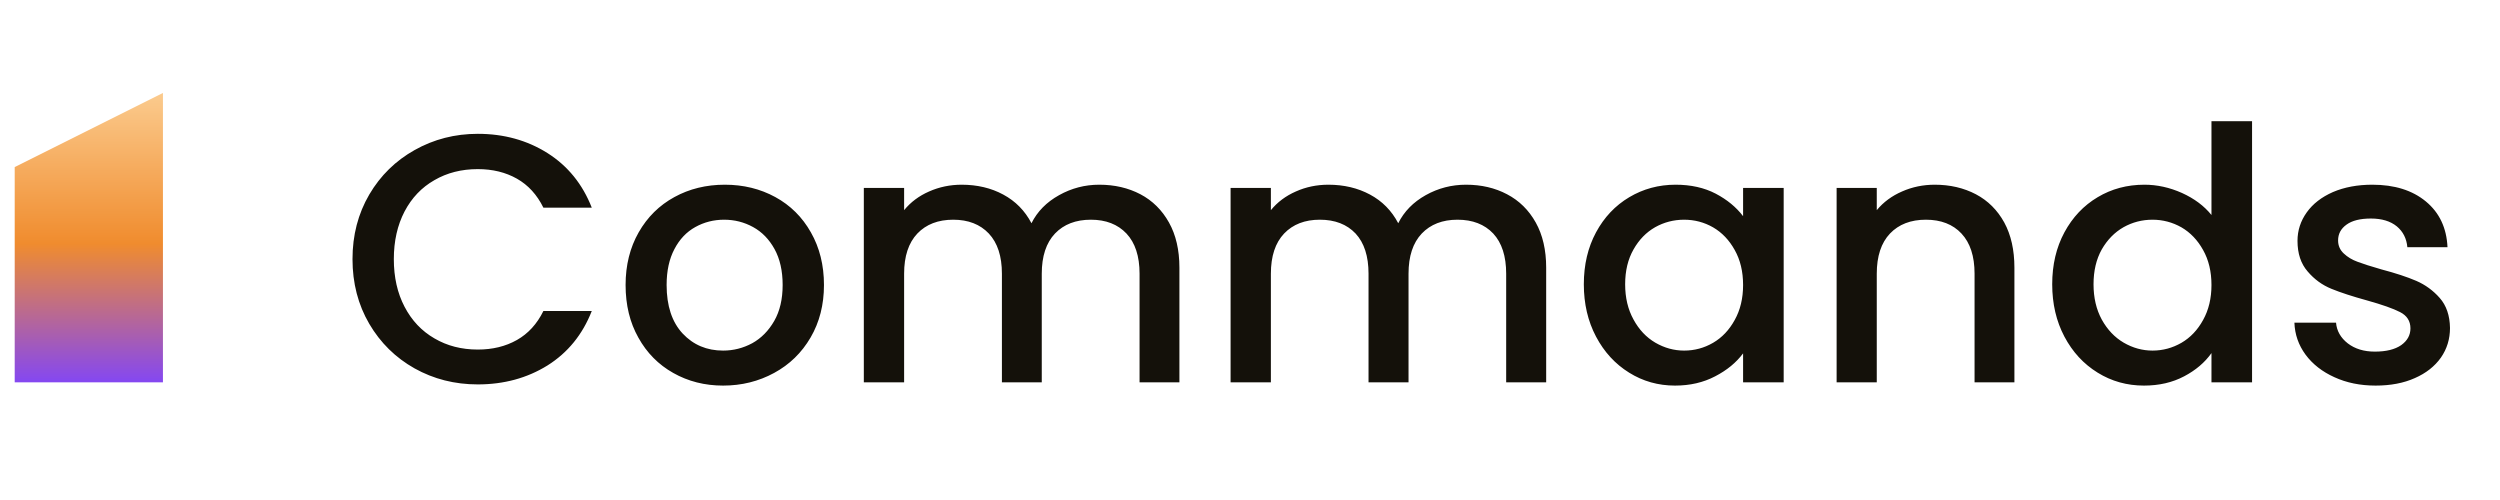
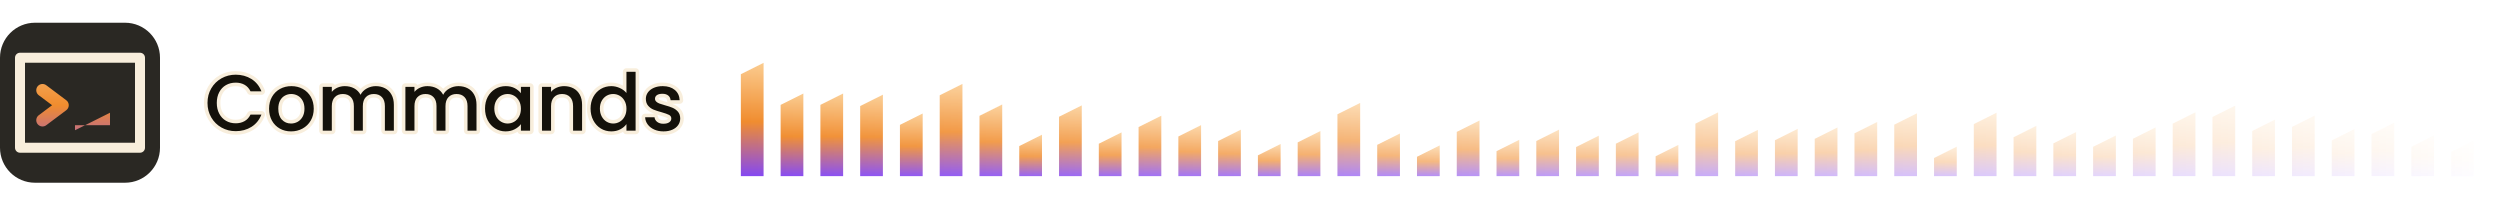
- <svg xmlns="http://www.w3.org/2000/svg" width="170" height="34" viewBox="0 0 170 34" role="img" aria-label="Commands">
+ <svg xmlns="http://www.w3.org/2000/svg" width="880" height="72" viewBox="0 0 880 72" role="img" aria-label="Commands">
  <defs>
-     <linearGradient id="g" x1="0" y1="0" x2="0" y2="1">
+     <linearGradient id="g" gradientUnits="userSpaceOnUse" x1="0" y1="0" x2="0" y2="72">
+       <stop offset="0" stop-color="#FBCB8E" />
+       <stop offset=".55" stop-color="#F08C2E" />
+       <stop offset="1" stop-color="#8447F2" />
+     </linearGradient>
+     <linearGradient id="gb" x1="0" y1="0" x2="0" y2="1">
+       <stop offset="0" stop-color="#FBCB8E" />
+       <stop offset=".52" stop-color="#F08C2E" />
+       <stop offset="1" stop-color="#8447F2" />
+     </linearGradient>
+     <linearGradient id="ig" gradientUnits="userSpaceOnUse" x1="0" y1="6" x2="0" y2="58">
      <stop offset="0" stop-color="#FBCB8E" />
      <stop offset=".52" stop-color="#F08C2E" />
      <stop offset="1" stop-color="#8447F2" />
    </linearGradient>
  </defs>
-   <style>.t{fill:#14110A}.b{fill:url(#g)}@media (prefers-color-scheme:dark){.t{fill:#F8EEDC}}</style>
-   <path class="b" d="M1 11.36L11.08 6.32V26H1Z" />
-   <path class="t" d="M23.97 17.62Q23.97 15.18 25.11 13.23Q26.25 11.29 28.20 10.20Q30.16 9.10 32.49 9.10L32.49 9.10Q35.15 9.10 37.23 10.41Q39.30 11.72 40.24 14.12L40.24 14.12L36.95 14.12Q36.30 12.80 35.15 12.15Q34 11.50 32.49 11.50L32.49 11.50Q30.83 11.50 29.54 12.25Q28.24 12.99 27.51 14.38Q26.78 15.78 26.78 17.62L26.78 17.62Q26.78 19.47 27.51 20.86Q28.24 22.26 29.54 23.01Q30.83 23.77 32.49 23.77L32.49 23.77Q34 23.77 35.15 23.12Q36.30 22.47 36.95 21.15L36.95 21.15L40.24 21.15Q39.30 23.55 37.23 24.85Q35.15 26.14 32.49 26.14L32.49 26.14Q30.14 26.14 28.19 25.05Q26.25 23.96 25.11 22.02Q23.97 20.07 23.97 17.62L23.97 17.62ZM49.17 26.22Q47.30 26.22 45.78 25.36Q44.27 24.51 43.41 22.96Q42.54 21.42 42.54 19.38L42.54 19.38Q42.54 17.36 43.43 15.80Q44.32 14.24 45.86 13.40Q47.39 12.56 49.29 12.56L49.29 12.56Q51.18 12.56 52.72 13.40Q54.26 14.24 55.14 15.80Q56.03 17.36 56.03 19.38L56.03 19.38Q56.03 21.39 55.12 22.95Q54.21 24.51 52.64 25.36Q51.06 26.22 49.17 26.22L49.17 26.22ZM49.17 23.84Q50.22 23.84 51.15 23.34Q52.07 22.83 52.65 21.82Q53.22 20.82 53.22 19.38L53.22 19.38Q53.22 17.94 52.67 16.94Q52.12 15.94 51.21 15.44Q50.30 14.94 49.24 14.94L49.24 14.94Q48.18 14.94 47.28 15.44Q46.38 15.94 45.86 16.94Q45.33 17.94 45.33 19.38L45.33 19.38Q45.33 21.51 46.42 22.68Q47.51 23.84 49.17 23.84L49.17 23.84ZM74.75 12.56Q76.31 12.56 77.55 13.21Q78.78 13.86 79.49 15.13Q80.20 16.40 80.20 18.20L80.20 18.20L80.20 26L77.49 26L77.49 18.61Q77.49 16.83 76.60 15.88Q75.71 14.94 74.18 14.94L74.18 14.94Q72.64 14.94 71.74 15.88Q70.84 16.83 70.84 18.61L70.84 18.61L70.84 26L68.13 26L68.13 18.61Q68.13 16.83 67.24 15.88Q66.35 14.94 64.82 14.94L64.82 14.94Q63.28 14.94 62.38 15.88Q61.48 16.83 61.48 18.61L61.48 18.61L61.48 26L58.74 26L58.74 12.78L61.48 12.78L61.48 14.29Q62.15 13.47 63.18 13.02Q64.22 12.56 65.39 12.56L65.39 12.56Q66.98 12.56 68.22 13.23Q69.47 13.90 70.14 15.18L70.14 15.18Q70.74 13.98 72.02 13.27Q73.29 12.56 74.75 12.56L74.75 12.56ZM99.69 12.56Q101.25 12.56 102.48 13.21Q103.72 13.86 104.43 15.13Q105.14 16.40 105.14 18.20L105.14 18.20L105.14 26L102.42 26L102.42 18.61Q102.42 16.83 101.54 15.88Q100.65 14.94 99.11 14.94L99.11 14.94Q97.58 14.94 96.68 15.88Q95.78 16.83 95.78 18.61L95.78 18.61L95.78 26L93.06 26L93.06 18.61Q93.06 16.83 92.18 15.88Q91.29 14.94 89.75 14.94L89.75 14.94Q88.22 14.94 87.32 15.88Q86.42 16.83 86.42 18.61L86.42 18.61L86.42 26L83.68 26L83.68 12.78L86.42 12.78L86.42 14.29Q87.09 13.47 88.12 13.02Q89.15 12.56 90.33 12.56L90.33 12.56Q91.91 12.56 93.16 13.23Q94.41 13.90 95.08 15.18L95.08 15.18Q95.68 13.98 96.95 13.27Q98.22 12.56 99.69 12.56L99.69 12.56ZM107.70 19.33Q107.70 17.34 108.53 15.80Q109.36 14.26 110.79 13.41Q112.22 12.56 113.94 12.56L113.94 12.56Q115.50 12.56 116.67 13.17Q117.83 13.78 118.53 14.70L118.53 14.70L118.53 12.78L121.29 12.78L121.29 26L118.53 26L118.53 24.03Q117.83 24.97 116.63 25.59Q115.43 26.22 113.90 26.22L113.90 26.22Q112.19 26.22 110.78 25.34Q109.36 24.46 108.53 22.89Q107.70 21.32 107.70 19.33L107.70 19.33ZM118.53 19.38Q118.53 18.01 117.96 17Q117.40 15.99 116.49 15.46Q115.58 14.94 114.52 14.94L114.52 14.94Q113.46 14.94 112.55 15.45Q111.64 15.97 111.08 16.96Q110.51 17.96 110.51 19.33L110.51 19.33Q110.51 20.70 111.08 21.73Q111.64 22.76 112.56 23.30Q113.49 23.84 114.52 23.84L114.52 23.84Q115.58 23.84 116.49 23.31Q117.40 22.78 117.96 21.76Q118.53 20.74 118.53 19.38L118.53 19.38ZM131.56 12.56Q133.12 12.56 134.36 13.21Q135.59 13.86 136.29 15.13Q136.98 16.40 136.98 18.20L136.98 18.20L136.98 26L134.27 26L134.27 18.61Q134.27 16.83 133.38 15.88Q132.50 14.94 130.96 14.94L130.96 14.94Q129.42 14.94 128.52 15.88Q127.62 16.83 127.62 18.61L127.62 18.61L127.62 26L124.89 26L124.89 12.78L127.62 12.78L127.62 14.29Q128.30 13.47 129.34 13.02Q130.38 12.56 131.56 12.56L131.56 12.56ZM139.55 19.33Q139.55 17.34 140.38 15.80Q141.21 14.26 142.64 13.41Q144.06 12.56 145.82 12.56L145.82 12.56Q147.11 12.56 148.37 13.12Q149.63 13.69 150.38 14.62L150.38 14.62L150.38 8.24L153.14 8.24L153.14 26L150.38 26L150.38 24.01Q149.70 24.97 148.52 25.59Q147.33 26.22 145.79 26.22L145.79 26.22Q144.06 26.22 142.64 25.34Q141.21 24.46 140.38 22.89Q139.55 21.32 139.55 19.33L139.55 19.33ZM150.38 19.38Q150.38 18.01 149.81 17Q149.25 15.99 148.34 15.46Q147.42 14.94 146.37 14.94L146.37 14.94Q145.31 14.94 144.40 15.45Q143.49 15.97 142.92 16.96Q142.36 17.96 142.36 19.33L142.36 19.33Q142.36 20.70 142.92 21.73Q143.49 22.76 144.41 23.30Q145.34 23.84 146.37 23.84L146.37 23.84Q147.42 23.84 148.34 23.31Q149.25 22.78 149.81 21.76Q150.38 20.74 150.38 19.38L150.38 19.38ZM161.54 26.22Q159.98 26.22 158.74 25.65Q157.50 25.09 156.78 24.12Q156.06 23.14 156.02 21.94L156.02 21.94L158.85 21.94Q158.92 22.78 159.65 23.35Q160.38 23.91 161.49 23.91L161.49 23.91Q162.64 23.91 163.28 23.47Q163.91 23.02 163.91 22.33L163.91 22.33Q163.91 21.58 163.20 21.22Q162.50 20.86 160.96 20.43L160.96 20.43Q159.47 20.02 158.54 19.64Q157.60 19.26 156.92 18.46Q156.23 17.67 156.23 16.38L156.23 16.38Q156.23 15.32 156.86 14.44Q157.48 13.57 158.64 13.06Q159.81 12.56 161.32 12.56L161.32 12.56Q163.58 12.56 164.96 13.70Q166.34 14.84 166.43 16.81L166.43 16.81L163.70 16.81Q163.62 15.92 162.98 15.39Q162.33 14.86 161.22 14.86L161.22 14.86Q160.14 14.86 159.57 15.27Q158.99 15.68 158.99 16.35L158.99 16.35Q158.99 16.88 159.38 17.24Q159.76 17.60 160.31 17.80Q160.86 18.01 161.94 18.32L161.94 18.32Q163.38 18.70 164.31 19.10Q165.23 19.50 165.90 20.26Q166.58 21.03 166.60 22.30L166.60 22.30Q166.60 23.43 165.98 24.32Q165.35 25.21 164.21 25.71Q163.07 26.22 161.54 26.22L161.54 26.22Z" />
+   <style>.t{fill:#14110A;stroke:#F8EEDC;paint-order:stroke;stroke-linejoin:round}@media (prefers-color-scheme:dark){.t{fill:#F8EEDC;stroke:#14110A}}</style>
+   <linearGradient id="fade" gradientUnits="userSpaceOnUse" x1="260.78" x2="880">
+     <stop offset="0" stop-color="#fff" />
+     <stop offset="1" stop-color="#fff" stop-opacity="0" />
+   </linearGradient>
+   <mask id="m">
+     <rect width="880" height="72" fill="url(#fade)" />
+   </mask>
+   <g transform="translate(0 8) scale(0.88)">
+     <rect width="64" height="64" rx="14" fill="#2A2823" />
+     <path d="M8 14h48v36H8z" fill="none" stroke="#F8EEDC" stroke-width="4" stroke-linecap="round" stroke-linejoin="round" />
+     <path d="M17 27l8 6-8 6" fill="none" stroke="url(#ig)" stroke-width="5" stroke-linecap="round" stroke-linejoin="round" />
+     <path fill="url(#ig)" d="M30 43L44 36V41H30Z" />
+   </g>
+   <path class="t" stroke-width="2.52" d="M73.04 36.23Q73.04 33.37 74.37 31.10Q75.70 28.84 77.98 27.56Q80.26 26.29 82.98 26.29L82.98 26.29Q86.08 26.29 88.51 27.81Q90.93 29.34 92.02 32.14L92.02 32.14L88.18 32.14Q87.43 30.60 86.08 29.84Q84.74 29.09 82.98 29.09L82.98 29.09Q81.04 29.09 79.53 29.96Q78.02 30.82 77.17 32.45Q76.31 34.07 76.31 36.23L76.31 36.23Q76.31 38.38 77.17 40.01Q78.02 41.63 79.53 42.51Q81.04 43.40 82.98 43.40L82.98 43.40Q84.74 43.40 86.08 42.64Q87.43 41.88 88.18 40.34L88.18 40.34L92.02 40.34Q90.93 43.14 88.51 44.66Q86.08 46.17 82.98 46.17L82.98 46.17Q80.23 46.17 77.96 44.89Q75.70 43.62 74.37 41.35Q73.04 39.08 73.04 36.23L73.04 36.23ZM102.44 46.25Q100.25 46.25 98.49 45.26Q96.72 44.26 95.72 42.46Q94.71 40.65 94.71 38.27L94.71 38.27Q94.71 35.92 95.74 34.10Q96.78 32.28 98.57 31.30Q100.36 30.32 102.58 30.32L102.58 30.32Q104.79 30.32 106.58 31.30Q108.37 32.28 109.41 34.10Q110.44 35.92 110.44 38.27L110.44 38.27Q110.44 40.62 109.38 42.44Q108.32 44.26 106.48 45.26Q104.65 46.25 102.44 46.25L102.44 46.25ZM102.44 43.48Q103.67 43.48 104.75 42.89Q105.82 42.30 106.50 41.13Q107.17 39.95 107.17 38.27L107.17 38.27Q107.17 36.59 106.52 35.43Q105.88 34.27 104.82 33.68Q103.75 33.09 102.52 33.09L102.52 33.09Q101.29 33.09 100.24 33.68Q99.19 34.27 98.57 35.43Q97.96 36.59 97.96 38.27L97.96 38.27Q97.96 40.76 99.23 42.12Q100.50 43.48 102.44 43.48L102.44 43.48ZM132.28 30.32Q134.10 30.32 135.55 31.08Q136.99 31.83 137.81 33.32Q138.64 34.80 138.64 36.90L138.64 36.90L138.64 46L135.48 46L135.48 37.38Q135.48 35.30 134.44 34.20Q133.40 33.09 131.61 33.09L131.61 33.09Q129.82 33.09 128.77 34.20Q127.72 35.30 127.72 37.38L127.72 37.38L127.72 46L124.56 46L124.56 37.38Q124.56 35.30 123.52 34.20Q122.48 33.09 120.69 33.09L120.69 33.09Q118.90 33.09 117.85 34.20Q116.80 35.30 116.80 37.38L116.80 37.38L116.80 46L113.61 46L113.61 30.57L116.80 30.57L116.80 32.34Q117.58 31.38 118.79 30.85Q119.99 30.32 121.36 30.32L121.36 30.32Q123.21 30.32 124.67 31.10Q126.12 31.89 126.91 33.37L126.91 33.37Q127.61 31.97 129.09 31.15Q130.58 30.32 132.28 30.32L132.28 30.32ZM161.38 30.32Q163.20 30.32 164.64 31.08Q166.08 31.83 166.91 33.32Q167.73 34.80 167.73 36.90L167.73 36.90L167.73 46L164.57 46L164.57 37.38Q164.57 35.30 163.53 34.20Q162.50 33.09 160.70 33.09L160.70 33.09Q158.91 33.09 157.86 34.20Q156.81 35.30 156.81 37.38L156.81 37.38L156.81 46L153.65 46L153.65 37.38Q153.65 35.30 152.61 34.20Q151.58 33.09 149.78 33.09L149.78 33.09Q147.99 33.09 146.94 34.20Q145.89 35.30 145.89 37.38L145.89 37.38L145.89 46L142.70 46L142.70 30.57L145.89 30.57L145.89 32.34Q146.68 31.38 147.88 30.85Q149.08 30.32 150.46 30.32L150.46 30.32Q152.30 30.32 153.76 31.10Q155.22 31.89 156.00 33.37L156.00 33.37Q156.70 31.97 158.18 31.15Q159.67 30.32 161.38 30.32L161.38 30.32ZM170.73 38.22Q170.73 35.89 171.69 34.10Q172.66 32.31 174.33 31.31Q175.99 30.32 178.01 30.32L178.01 30.32Q179.83 30.32 181.19 31.03Q182.54 31.75 183.36 32.81L183.36 32.81L183.36 30.57L186.58 30.57L186.58 46L183.36 46L183.36 43.70Q182.54 44.80 181.14 45.52Q179.74 46.25 177.95 46.25L177.95 46.25Q175.96 46.25 174.31 45.23Q172.66 44.21 171.69 42.37Q170.73 40.54 170.73 38.22L170.73 38.22ZM183.36 38.27Q183.36 36.68 182.70 35.50Q182.04 34.32 180.98 33.71Q179.91 33.09 178.68 33.09L178.68 33.09Q177.45 33.09 176.38 33.69Q175.32 34.30 174.66 35.46Q174.00 36.62 174.00 38.22L174.00 38.22Q174.00 39.81 174.66 41.02Q175.32 42.22 176.40 42.85Q177.48 43.48 178.68 43.48L178.68 43.48Q179.91 43.48 180.98 42.86Q182.04 42.25 182.70 41.06Q183.36 39.87 183.36 38.27L183.36 38.27ZM198.56 30.32Q200.38 30.32 201.82 31.08Q203.26 31.83 204.08 33.32Q204.89 34.80 204.89 36.90L204.89 36.90L204.89 46L201.72 46L201.72 37.38Q201.72 35.30 200.69 34.20Q199.65 33.09 197.86 33.09L197.86 33.09Q196.07 33.09 195.02 34.20Q193.97 35.30 193.97 37.38L193.97 37.38L193.97 46L190.78 46L190.78 30.57L193.97 30.57L193.97 32.34Q194.75 31.38 195.97 30.85Q197.19 30.32 198.56 30.32L198.56 30.32ZM207.88 38.22Q207.88 35.89 208.85 34.10Q209.82 32.31 211.48 31.31Q213.15 30.32 215.19 30.32L215.19 30.32Q216.70 30.32 218.17 30.98Q219.64 31.64 220.51 32.73L220.51 32.73L220.51 25.28L223.73 25.28L223.73 46L220.51 46L220.51 43.68Q219.73 44.80 218.34 45.52Q216.96 46.25 215.16 46.25L215.16 46.25Q213.15 46.25 211.48 45.23Q209.82 44.21 208.85 42.37Q207.88 40.54 207.88 38.22L207.88 38.22ZM220.51 38.27Q220.51 36.68 219.85 35.50Q219.20 34.32 218.13 33.71Q217.07 33.09 215.84 33.09L215.84 33.09Q214.60 33.09 213.54 33.69Q212.48 34.30 211.82 35.46Q211.16 36.62 211.16 38.22L211.16 38.22Q211.16 39.81 211.82 41.02Q212.48 42.22 213.55 42.85Q214.63 43.48 215.84 43.48L215.84 43.48Q217.07 43.48 218.13 42.86Q219.20 42.25 219.85 41.06Q220.51 39.87 220.51 38.27L220.51 38.27ZM233.53 46.25Q231.71 46.25 230.27 45.59Q228.83 44.94 227.99 43.80Q227.15 42.67 227.09 41.27L227.09 41.27L230.40 41.27Q230.48 42.25 231.33 42.91Q232.19 43.56 233.48 43.56L233.48 43.56Q234.82 43.56 235.56 43.05Q236.30 42.53 236.30 41.72L236.30 41.72Q236.30 40.85 235.48 40.43Q234.65 40.01 232.86 39.50L232.86 39.50Q231.12 39.03 230.03 38.58Q228.94 38.13 228.14 37.21Q227.34 36.28 227.34 34.77L227.34 34.77Q227.34 33.54 228.07 32.52Q228.80 31.50 230.16 30.91Q231.52 30.32 233.28 30.32L233.28 30.32Q235.91 30.32 237.52 31.65Q239.13 32.98 239.24 35.28L239.24 35.28L236.05 35.28Q235.97 34.24 235.21 33.62Q234.46 33.01 233.17 33.01L233.17 33.01Q231.91 33.01 231.24 33.48Q230.56 33.96 230.56 34.74L230.56 34.74Q230.56 35.36 231.01 35.78Q231.46 36.20 232.10 36.44Q232.75 36.68 234.01 37.04L234.01 37.04Q235.69 37.49 236.77 37.95Q237.84 38.41 238.63 39.31Q239.41 40.20 239.44 41.69L239.44 41.69Q239.44 43.00 238.71 44.04Q237.98 45.08 236.65 45.66Q235.32 46.25 233.53 46.25L233.53 46.25Z" />
+   <g mask="url(#m)">
+     <path fill="url(#gb)" d="M260.78 26.11L268.78 22.11V62H260.78Z" />
+     <path fill="url(#gb)" d="M274.78 36.92L282.78 32.92V62H274.78Z" />
+     <path fill="url(#gb)" d="M288.78 36.91L296.78 32.91V62H288.78Z" />
+     <path fill="url(#gb)" d="M302.78 37.32L310.78 33.32V62H302.78Z" />
+     <path fill="url(#gb)" d="M316.78 43.95L324.78 39.95V62H316.78Z" />
+     <path fill="url(#gb)" d="M330.78 33.53L338.78 29.53V62H330.78Z" />
+     <path fill="url(#gb)" d="M344.78 40.77L352.78 36.77V62H344.78Z" />
+     <path fill="url(#gb)" d="M358.78 51.41L366.78 47.41V62H358.78Z" />
+     <path fill="url(#gb)" d="M372.78 41.09L380.78 37.09V62H372.78Z" />
+     <path fill="url(#gb)" d="M386.78 50.59L394.78 46.59V62H386.78Z" />
+     <path fill="url(#gb)" d="M400.78 44.72L408.78 40.72V62H400.78Z" />
+     <path fill="url(#gb)" d="M414.78 48.04L422.78 44.04V62H414.78Z" />
+     <path fill="url(#gb)" d="M428.78 49.64L436.78 45.64V62H428.78Z" />
+     <path fill="url(#gb)" d="M442.78 54.68L450.78 50.68V62H442.78Z" />
+     <path fill="url(#gb)" d="M456.78 50.12L464.78 46.12V62H456.78Z" />
+     <path fill="url(#gb)" d="M470.78 40.22L478.78 36.22V62H470.78Z" />
+     <path fill="url(#gb)" d="M484.78 50.98L492.78 46.98V62H484.78Z" />
+     <path fill="url(#gb)" d="M498.78 55.18L506.78 51.18V62H498.78Z" />
+     <path fill="url(#gb)" d="M512.78 46.42L520.78 42.42V62H512.78Z" />
+     <path fill="url(#gb)" d="M526.78 53.2L534.78 49.2V62H526.78Z" />
+     <path fill="url(#gb)" d="M540.78 49.63L548.78 45.63V62H540.78Z" />
+     <path fill="url(#gb)" d="M554.78 51.75L562.78 47.75V62H554.78Z" />
+     <path fill="url(#gb)" d="M568.78 50.58L576.78 46.58V62H568.78Z" />
+     <path fill="url(#gb)" d="M582.78 55L590.78 51V62H582.78Z" />
+     <path fill="url(#gb)" d="M596.78 43.53L604.78 39.53V62H596.78Z" />
+     <path fill="url(#gb)" d="M610.78 49.7L618.78 45.7V62H610.78Z" />
+     <path fill="url(#gb)" d="M624.78 49.35L632.78 45.35V62H624.78Z" />
+     <path fill="url(#gb)" d="M638.78 48.87L646.78 44.87V62H638.78Z" />
+     <path fill="url(#gb)" d="M652.78 46.92L660.78 42.92V62H652.78Z" />
+     <path fill="url(#gb)" d="M666.78 43.88L674.78 39.88V62H666.78Z" />
+     <path fill="url(#gb)" d="M680.78 55.62L688.78 51.62V62H680.78Z" />
+     <path fill="url(#gb)" d="M694.78 43.67L702.78 39.67V62H694.78Z" />
+     <path fill="url(#gb)" d="M708.78 48.3L716.78 44.3V62H708.78Z" />
+     <path fill="url(#gb)" d="M722.78 50.47L730.78 46.47V62H722.78Z" />
+     <path fill="url(#gb)" d="M736.78 51.68L744.78 47.68V62H736.78Z" />
+     <path fill="url(#gb)" d="M750.78 48.84L758.78 44.84V62H750.78Z" />
+     <path fill="url(#gb)" d="M764.78 43.52L772.78 39.52V62H764.78Z" />
+     <path fill="url(#gb)" d="M778.78 41.18L786.78 37.18V62H778.78Z" />
+     <path fill="url(#gb)" d="M792.78 46.1L800.78 42.1V62H792.78Z" />
+     <path fill="url(#gb)" d="M806.78 44.68L814.78 40.68V62H806.78Z" />
+     <path fill="url(#gb)" d="M820.78 49.41L828.78 45.41V62H820.78Z" />
+     <path fill="url(#gb)" d="M834.78 47.17L842.78 43.17V62H834.78Z" />
+     <path fill="url(#gb)" d="M848.78 51.64L856.78 47.64V62H848.78Z" />
+     <path fill="url(#gb)" d="M862.78 53.43L870.78 49.43V62H862.78Z" />
+   </g>
</svg>
